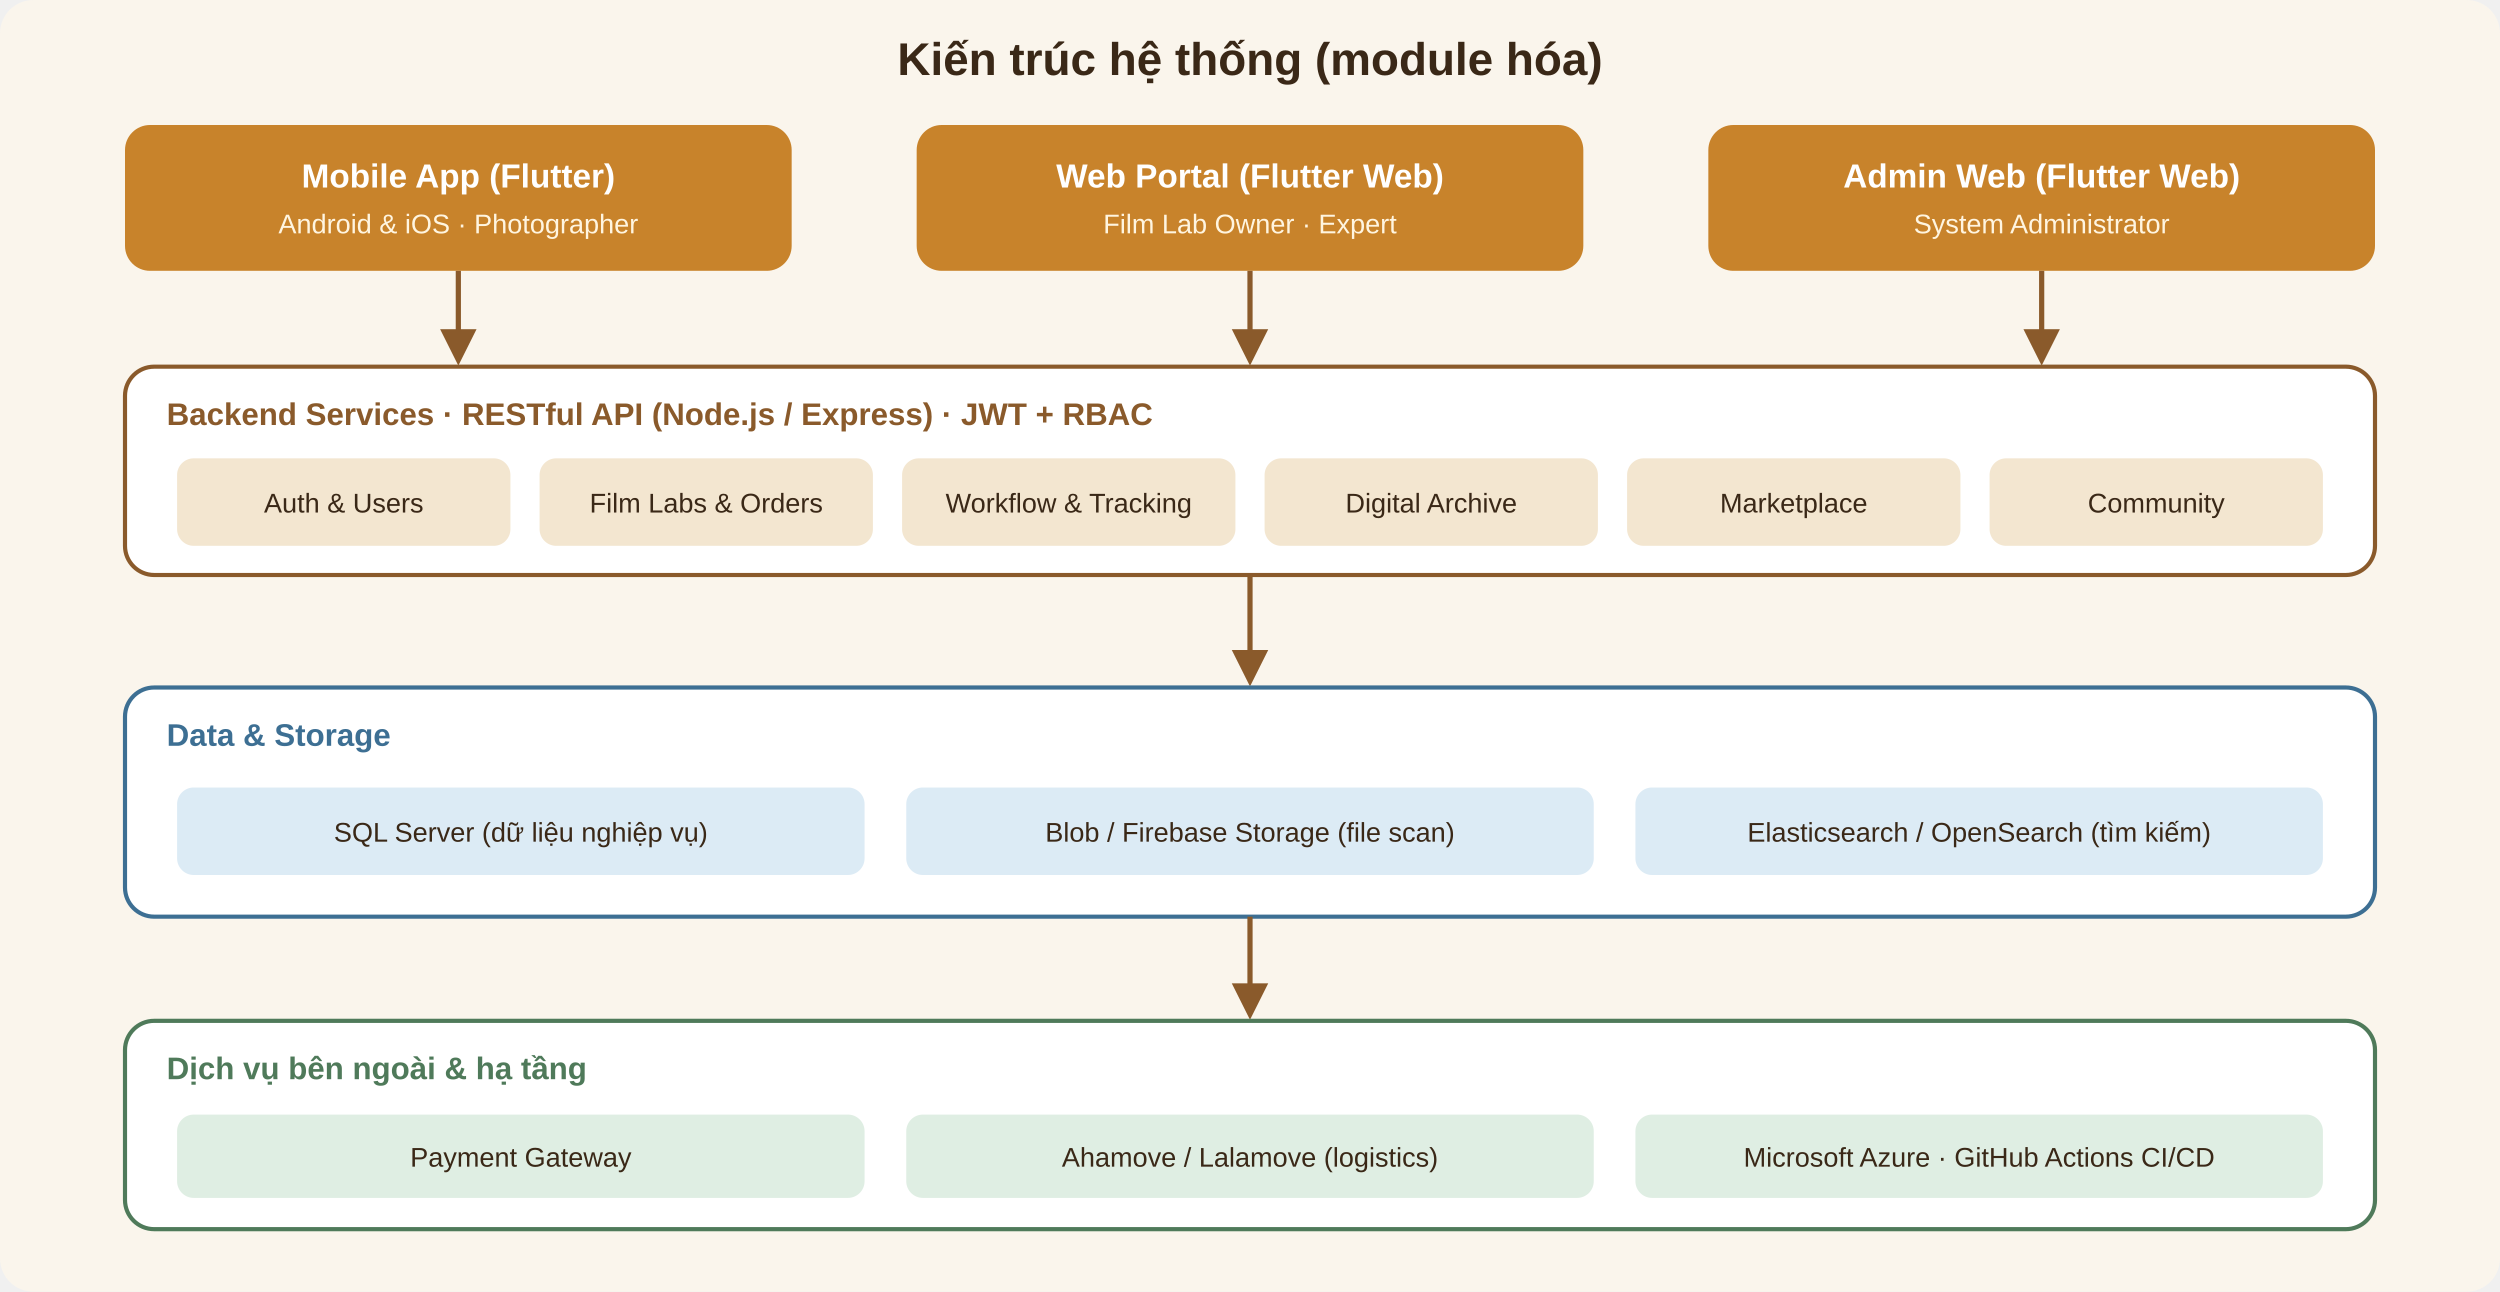
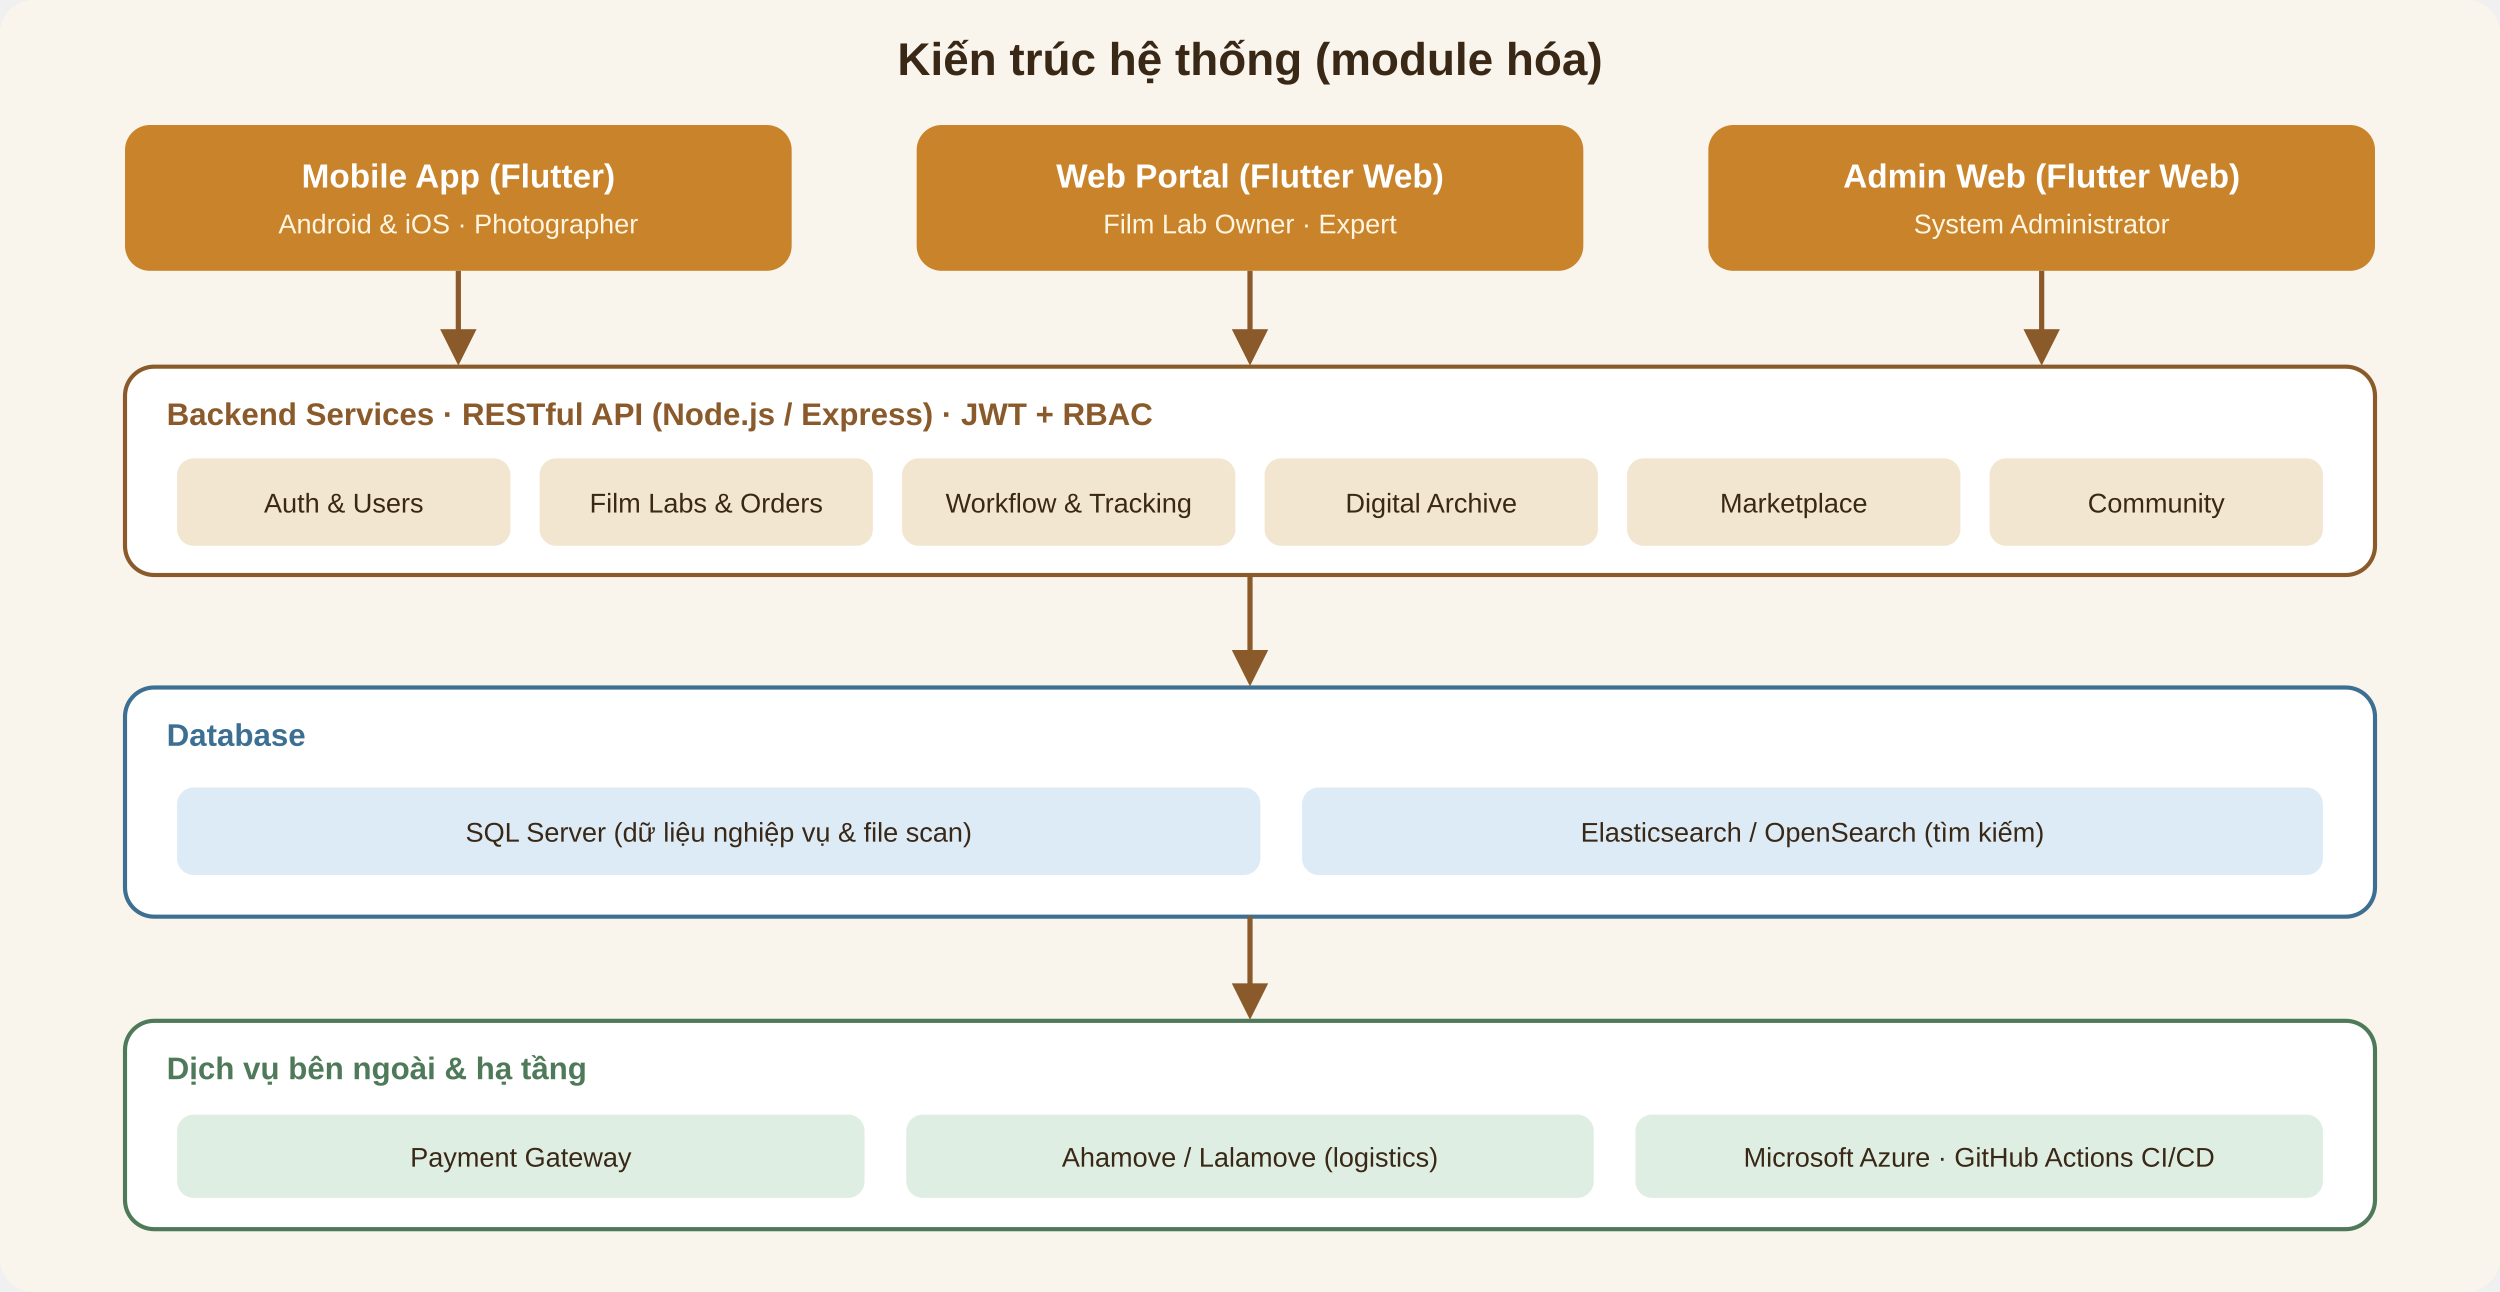
<svg xmlns="http://www.w3.org/2000/svg" viewBox="0 0 1200 620" width="1200" height="620" role="img" aria-label="Kiến trúc hệ thống: Flutter client, backend Node.js, SQL Server, lưu trữ và dịch vụ bên ngoài">
  <defs>
    <marker id="arr" viewBox="0 0 10 10" refX="8" refY="5" markerWidth="7" markerHeight="7" orient="auto-start-reverse">
      <path d="M0 0 L10 5 L0 10 z" fill="#8a5a2b" />
    </marker>
  </defs>
  <rect width="1200" height="620" rx="16" fill="#faf5ec" />
  <text x="600" y="36" text-anchor="middle" font-family="Segoe UI, Arial, sans-serif" font-size="22" font-weight="700" fill="#3a2817">Kiến trúc hệ thống (module hóa)</text>
  <g font-family="Segoe UI, Arial, sans-serif" text-anchor="middle">
    <rect x="60" y="60" width="320" height="70" rx="12" fill="#c8832b" />
    <text x="220" y="90" font-size="16" font-weight="700" fill="#fff">Mobile App (Flutter)</text>
    <text x="220" y="112" font-size="13" fill="#fff5e0">Android &amp; iOS · Photographer</text>
    <rect x="440" y="60" width="320" height="70" rx="12" fill="#c8832b" />
    <text x="600" y="90" font-size="16" font-weight="700" fill="#fff">Web Portal (Flutter Web)</text>
    <text x="600" y="112" font-size="13" fill="#fff5e0">Film Lab Owner · Expert</text>
    <rect x="820" y="60" width="320" height="70" rx="12" fill="#c8832b" />
    <text x="980" y="90" font-size="16" font-weight="700" fill="#fff">Admin Web (Flutter Web)</text>
    <text x="980" y="112" font-size="13" fill="#fff5e0">System Administrator</text>
  </g>
  <line x1="220" y1="130" x2="220" y2="172" stroke="#8a5a2b" stroke-width="2.5" marker-end="url(#arr)" />
  <line x1="600" y1="130" x2="600" y2="172" stroke="#8a5a2b" stroke-width="2.5" marker-end="url(#arr)" />
  <line x1="980" y1="130" x2="980" y2="172" stroke="#8a5a2b" stroke-width="2.5" marker-end="url(#arr)" />
  <rect x="60" y="176" width="1080" height="100" rx="14" fill="#ffffff" stroke="#8a5a2b" stroke-width="2" />
  <text x="80" y="204" font-family="Segoe UI, Arial, sans-serif" font-size="15" font-weight="700" fill="#8a5a2b">Backend Services · RESTful API (Node.js / Express) · JWT + RBAC</text>
  <g font-family="Segoe UI, Arial, sans-serif" font-size="13" text-anchor="middle" fill="#3a2817">
    <rect x="85" y="220" width="160" height="42" rx="8" fill="#f3e6d0" />
    <text x="165" y="246">Auth &amp; Users</text>
    <rect x="259" y="220" width="160" height="42" rx="8" fill="#f3e6d0" />
    <text x="339" y="246">Film Labs &amp; Orders</text>
    <rect x="433" y="220" width="160" height="42" rx="8" fill="#f3e6d0" />
    <text x="513" y="246">Workflow &amp; Tracking</text>
    <rect x="607" y="220" width="160" height="42" rx="8" fill="#f3e6d0" />
    <text x="687" y="246">Digital Archive</text>
    <rect x="781" y="220" width="160" height="42" rx="8" fill="#f3e6d0" />
    <text x="861" y="246">Marketplace</text>
    <rect x="955" y="220" width="160" height="42" rx="8" fill="#f3e6d0" />
    <text x="1035" y="246">Community</text>
  </g>
  <line x1="600" y1="276" x2="600" y2="326" stroke="#8a5a2b" stroke-width="2.5" marker-end="url(#arr)" />
  <rect x="60" y="330" width="1080" height="110" rx="14" fill="#ffffff" stroke="#3d6f93" stroke-width="2" />
-   <text x="80" y="358" font-family="Segoe UI, Arial, sans-serif" font-size="15" font-weight="700" fill="#3d6f93">Data &amp; Storage</text>
+   <text x="80" y="358" font-family="Segoe UI, Arial, sans-serif" font-size="15" font-weight="700" fill="#3d6f93">Database</text>
  <g font-family="Segoe UI, Arial, sans-serif" font-size="13" text-anchor="middle" fill="#3a2817">
-     <rect x="85" y="378" width="330" height="42" rx="8" fill="#dcebf5" />
-     <text x="250" y="404">SQL Server (dữ liệu nghiệp vụ)</text>
-     <rect x="435" y="378" width="330" height="42" rx="8" fill="#dcebf5" />
-     <text x="600" y="404">Blob / Firebase Storage (file scan)</text>
-     <rect x="785" y="378" width="330" height="42" rx="8" fill="#dcebf5" />
-     <text x="950" y="404">Elasticsearch / OpenSearch (tìm kiếm)</text>
+     <rect x="85" y="378" width="520" height="42" rx="8" fill="#dcebf5" />
+     <text x="345" y="404">SQL Server (dữ liệu nghiệp vụ &amp; file scan)</text>
+     <rect x="625" y="378" width="490" height="42" rx="8" fill="#dcebf5" />
+     <text x="870" y="404">Elasticsearch / OpenSearch (tìm kiếm)</text>
  </g>
  <line x1="600" y1="440" x2="600" y2="486" stroke="#8a5a2b" stroke-width="2.5" marker-end="url(#arr)" />
  <rect x="60" y="490" width="1080" height="100" rx="14" fill="#ffffff" stroke="#4f7a5a" stroke-width="2" />
  <text x="80" y="518" font-family="Segoe UI, Arial, sans-serif" font-size="15" font-weight="700" fill="#4f7a5a">Dịch vụ bên ngoài &amp; hạ tầng</text>
  <g font-family="Segoe UI, Arial, sans-serif" font-size="13" text-anchor="middle" fill="#3a2817">
    <rect x="85" y="535" width="330" height="40" rx="8" fill="#dfeee3" />
    <text x="250" y="560">Payment Gateway</text>
    <rect x="435" y="535" width="330" height="40" rx="8" fill="#dfeee3" />
    <text x="600" y="560">Ahamove / Lalamove (logistics)</text>
    <rect x="785" y="535" width="330" height="40" rx="8" fill="#dfeee3" />
    <text x="950" y="560">Microsoft Azure · GitHub Actions CI/CD</text>
  </g>
</svg>
